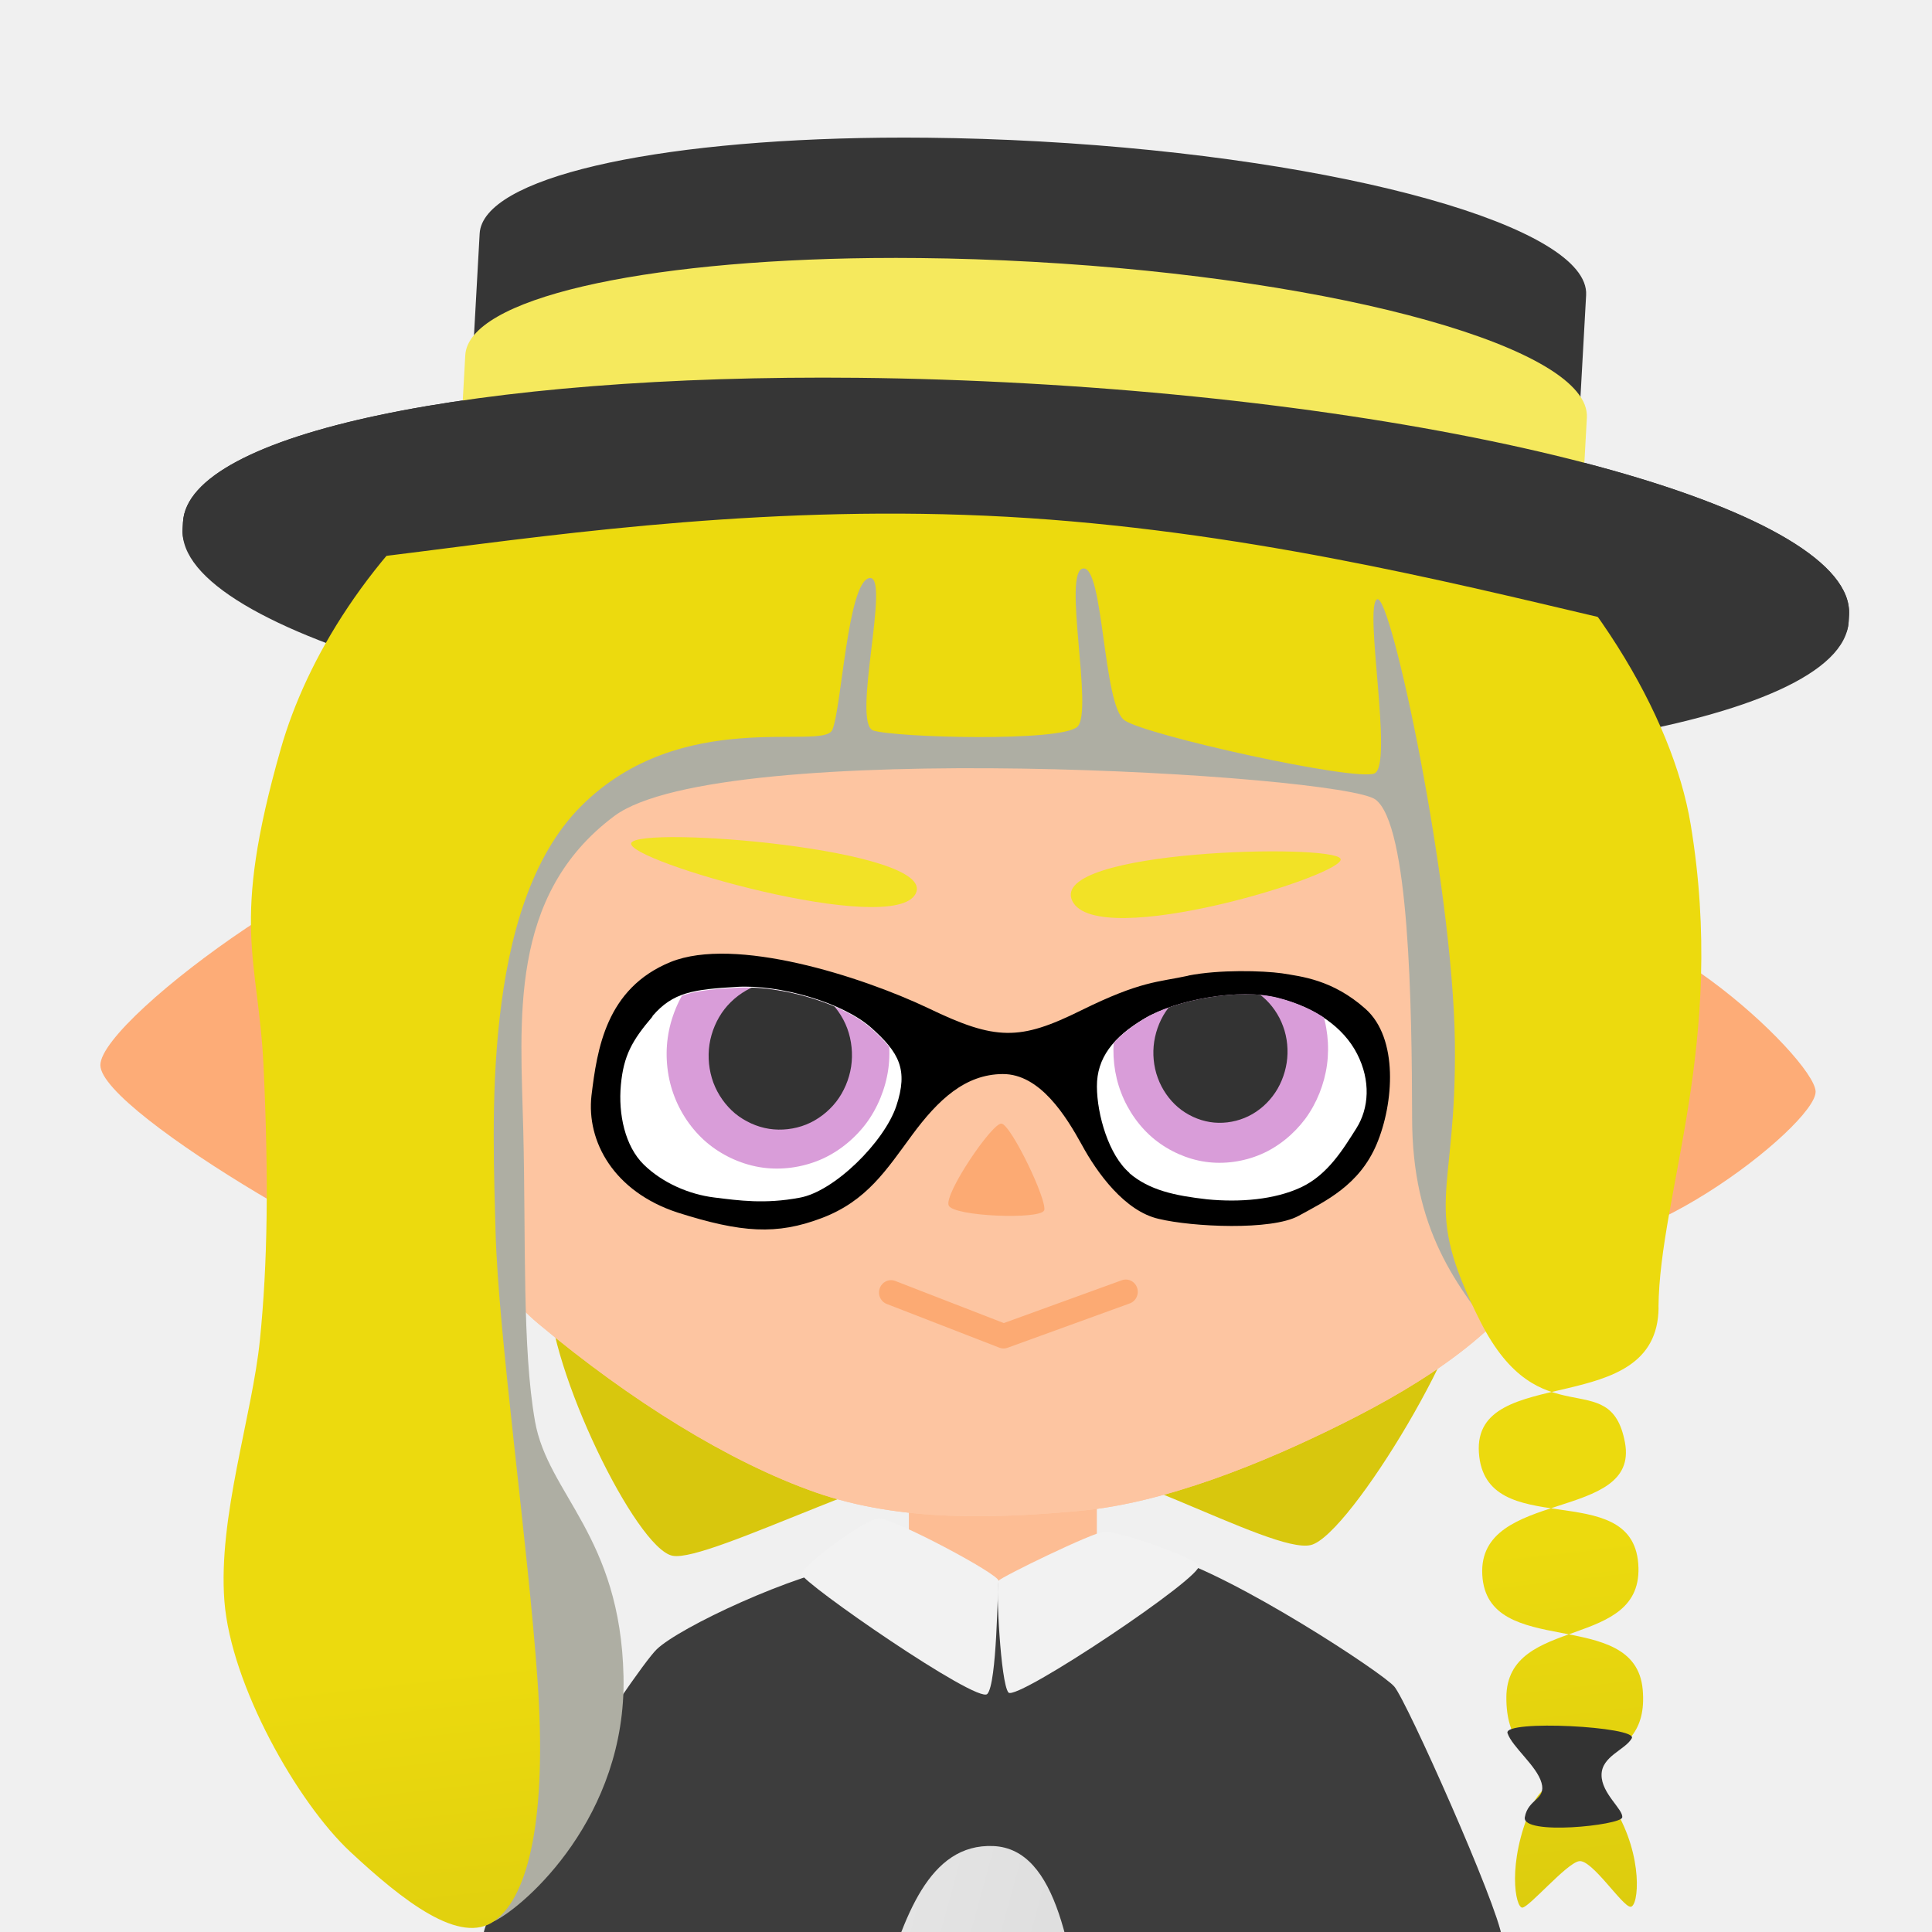
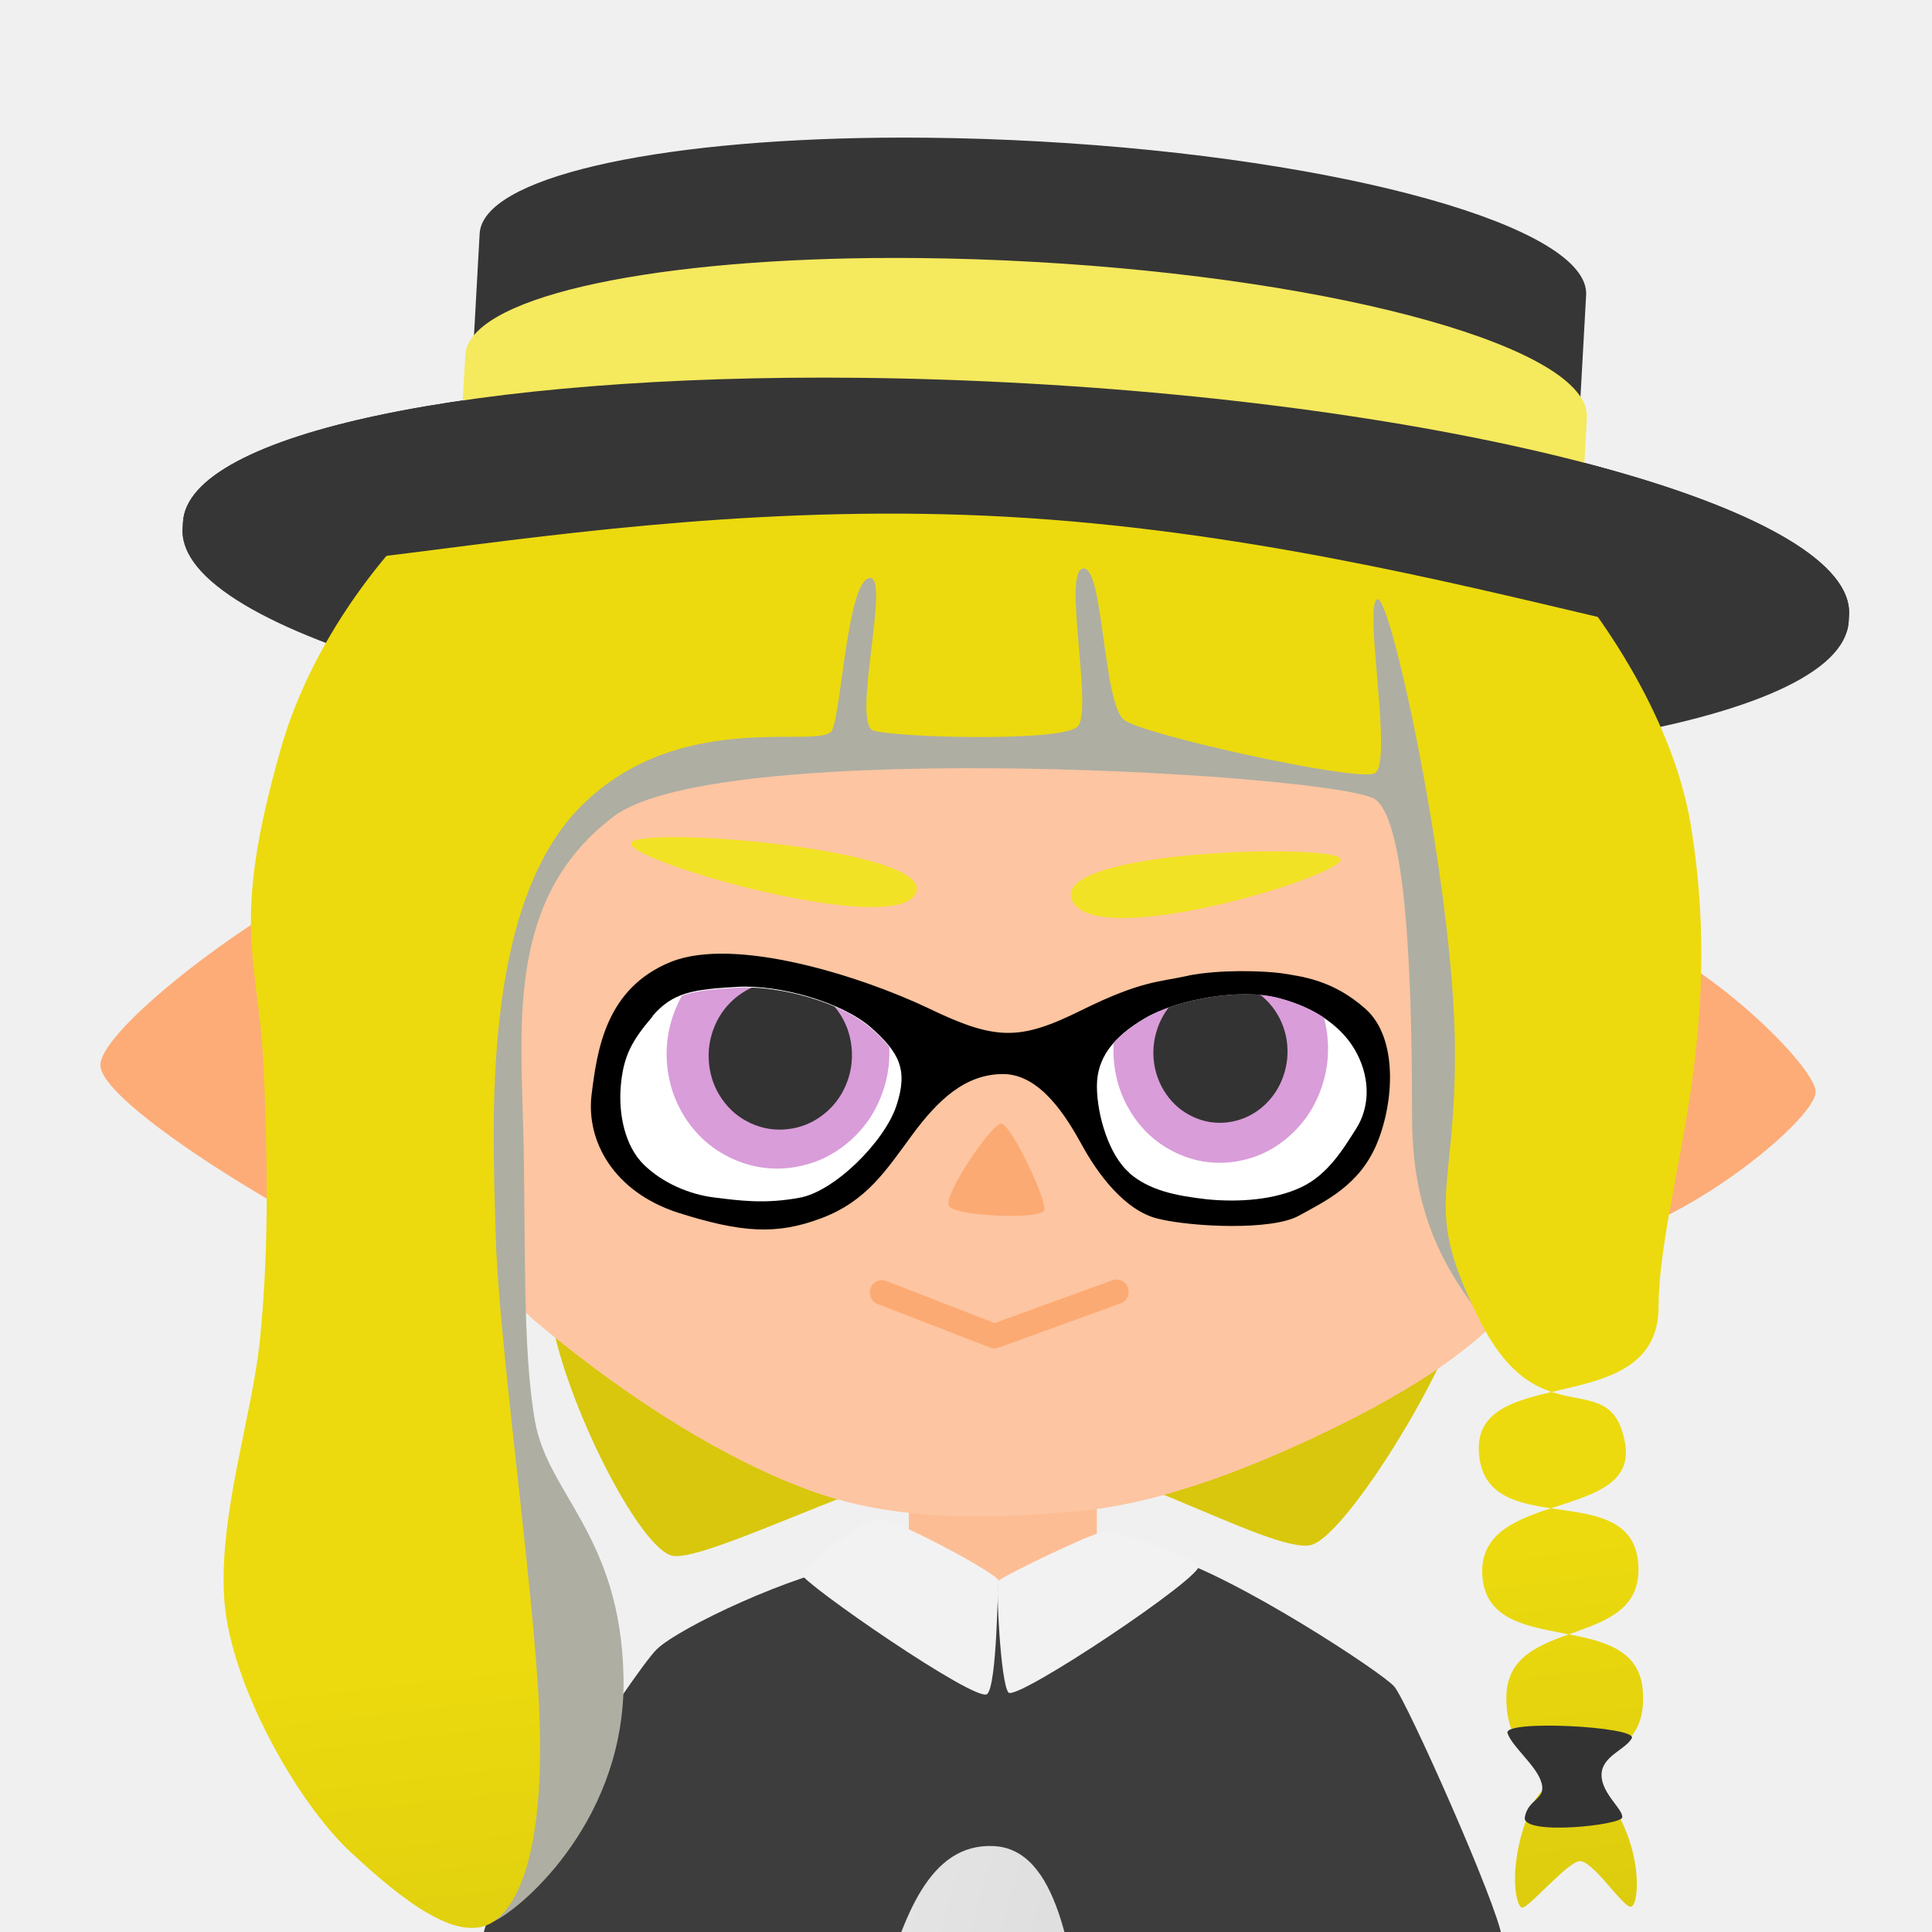
<svg xmlns="http://www.w3.org/2000/svg" xmlns:xlink="http://www.w3.org/1999/xlink" width="256" height="256" viewBox="0 0 67.733 67.733" version="1.1" id="svg1">
  <defs id="defs1">
    <linearGradient id="linearGradient22">
      <stop style="stop-color:#ffffff;stop-opacity:0;" offset="0.492" id="stop22" />
      <stop style="stop-color:#ffffff;stop-opacity:0.48;" offset="1" id="stop23" />
    </linearGradient>
    <linearGradient id="linearGradient37">
      <stop style="stop-color:#ecda0e;stop-opacity:1;" offset="0" id="stop37" />
      <stop style="stop-color:#c5b70d;stop-opacity:1;" offset="1" id="stop38" />
    </linearGradient>
    <linearGradient id="linearGradient29">
      <stop style="stop-color:#fcfcfc;stop-opacity:1;" offset="0" id="stop29" />
      <stop style="stop-color:#ebebeb;stop-opacity:1;" offset="1" id="stop30" />
    </linearGradient>
    <linearGradient id="linearGradient27">
      <stop style="stop-color:#ebebeb;stop-opacity:1;" offset="0" id="stop27" />
      <stop style="stop-color:#cfcfcf;stop-opacity:1;" offset="1" id="stop28" />
    </linearGradient>
    <linearGradient xlink:href="#linearGradient27" id="linearGradient28" x1="33.179" y1="39.344" x2="46.193" y2="42.906" gradientUnits="userSpaceOnUse" />
    <linearGradient xlink:href="#linearGradient29" id="linearGradient30" x1="41.728" y1="31.465" x2="32.837" y2="33.428" gradientUnits="userSpaceOnUse" />
    <clipPath clipPathUnits="userSpaceOnUse" id="clipPath32">
      <path id="path33" style="fill:#1b1b1b;fill-opacity:1;stroke-width:0.459;stroke-linecap:round;stroke-linejoin:round" d="m 36.255,49.895 c 0.194,-0.407 0.832,-0.768 1.618,-0.756 0.786,0.012 1.146,0.248 1.547,0.66 0.401,0.411 1.695,2.068 1.702,2.533 0.007,0.465 -0.233,1.981 -0.772,2.387 -0.539,0.406 -1.654,0.586 -2.241,0.47 -0.587,-0.116 0.249,-2.049 0.228,-2.613 -0.021,-0.564 0.02,-0.854 -0.142,-1.231 -0.161,-0.377 -0.343,-0.371 -0.704,-0.517 -0.36,-0.146 -1.447,0.296 -1.519,0.221 -0.072,-0.075 0.089,-0.746 0.283,-1.153 z" />
    </clipPath>
    <clipPath clipPathUnits="userSpaceOnUse" id="clipPath35">
      <path id="path36" style="display:inline;fill:#ffffff;stroke-width:1.182;stroke-linecap:square;stroke-miterlimit:1.5;paint-order:fill markers stroke" d="m 36.054,35.78 c 0.13,0.101 0.288,0.131 0.491,0.148 0.203,0.017 0.42,-0.003 0.586,-0.08 0.166,-0.076 0.257,-0.232 0.336,-0.352 0.078,-0.12 0.084,-0.285 -0.004,-0.441 -0.088,-0.156 -0.266,-0.271 -0.504,-0.325 -0.239,-0.054 -0.632,0.019 -0.828,0.134 -0.195,0.115 -0.294,0.24 -0.291,0.407 0.003,0.167 0.085,0.408 0.215,0.509 z" />
    </clipPath>
    <clipPath clipPathUnits="userSpaceOnUse" id="clipPath36">
      <path id="path37" style="display:inline;fill:#ffffff;stroke-width:1.13;stroke-linecap:square;stroke-miterlimit:1.5;paint-order:fill markers stroke" d="m 35.738,34.887 c -0.122,0.142 -0.169,0.229 -0.181,0.4 -0.012,0.171 0.033,0.357 0.147,0.462 0.115,0.105 0.276,0.17 0.426,0.186 0.15,0.016 0.306,0.034 0.514,-0.004 0.208,-0.038 0.506,-0.333 0.573,-0.542 0.067,-0.21 0.012,-0.309 -0.162,-0.454 -0.174,-0.145 -0.554,-0.244 -0.813,-0.225 -0.259,0.019 -0.383,0.035 -0.505,0.178 z" />
    </clipPath>
    <linearGradient xlink:href="#linearGradient37" id="linearGradient38" x1="39.022" y1="41.14" x2="40.94" y2="50.312" gradientUnits="userSpaceOnUse" />
    <clipPath clipPathUnits="userSpaceOnUse" id="clipPath7">
      <path id="path9" style="fill:url(#linearGradient9);stroke-width:0.794;stroke-linecap:round;stroke-linejoin:round" d="m 42.175,29.426 c 1.133,0.327 3.575,1.927 3.779,2.163 0.205,0.236 1.714,3.62 1.785,4.158 0.071,0.537 -2.772,-0.821 -2.684,0.594 0.088,1.415 0.369,11.534 0.2,12.056 -0.169,0.522 -0.12,0.88 -0.965,0.936 -0.844,0.056 -10.952,-0.179 -11.051,-0.991 -0.099,-0.811 0.404,-11.625 0.296,-11.779 -0.108,-0.155 -2.471,-0.407 -2.674,-0.762 -0.203,-0.355 2.491,-4.467 2.868,-4.83 0.377,-0.363 2.257,-1.25 3.316,-1.418 1.059,-0.168 1.238,0.389 2.152,0.31 0.914,-0.079 1.846,-0.764 2.979,-0.437 z" />
    </clipPath>
    <linearGradient xlink:href="#linearGradient27" id="linearGradient9" gradientUnits="userSpaceOnUse" x1="33.179" y1="39.344" x2="46.193" y2="42.906" />
    <linearGradient xlink:href="#linearGradient29" id="linearGradient11" gradientUnits="userSpaceOnUse" x1="41.728" y1="31.465" x2="32.837" y2="33.428" />
    <radialGradient xlink:href="#linearGradient22" id="radialGradient23" cx="38.266" cy="27.112" fx="38.266" fy="27.112" r="33.867" gradientTransform="matrix(-0.016884,-1.246128,1.348954,-0.01827719,2.31958,75.22422)" gradientUnits="userSpaceOnUse" />
    <linearGradient xlink:href="#linearGradient7" id="linearGradient8" x1="39.472" y1="39.675" x2="40.626" y2="48.889" gradientUnits="userSpaceOnUse" />
    <linearGradient id="linearGradient7">
      <stop style="stop-color:#ecda0e;stop-opacity:1;" offset="0" id="stop7" />
      <stop style="stop-color:#c5b70d;stop-opacity:1;" offset="1" id="stop8" />
    </linearGradient>
  </defs>
  <g id="layer1">
    <path id="path19" style="display:none;fill:#616161;fill-opacity:1;stroke-width:0.144" transform="matrix(1.843521,0,0,1.843521,-30.6667,-8.461646)" d="M 16.635,4.59 H 53.376 V 41.331 H 16.635 Z" />
    <g id="g19" style="display:none">
      <path id="rect44" style="fill:#e7c188;fill-opacity:1;stroke-width:8.819;stroke-linecap:round;stroke-linejoin:round" d="M 71.6,24.519 -2.282,18.37 -2.533,44.922 H 71.159 Z" />
      <path id="path45" style="fill:#f2dcbd;fill-opacity:1;stroke-width:8.819;stroke-linecap:round;stroke-linejoin:round" d="M 71.6,24.519 -2.282,18.37 -1.304,9.911 71.144,15.067 Z" />
      <path id="rect47" style="fill:#00c156;stroke-width:8.819;stroke-linecap:round;stroke-linejoin:round" d="M 70.175,11.337 0,7.898 -0.474,15.611 69.295,20.514 Z" />
    </g>
    <path id="path18" style="display:none;fill:#d2acac;fill-opacity:1;stroke-width:0.144" transform="matrix(1.843521,0,0,1.843521,-30.6667,-8.461646)" d="m 16.635,18.999 36.741,3.598 V 41.331 H 16.635 Z" />
    <g id="g20" style="display:none">
      <path id="path20" style="display:inline;fill:#ce9595;fill-opacity:1;stroke-width:0.144" transform="matrix(1.843521,0,0,1.843521,-30.6667,-8.461646)" d="m 17.972,20.634 12.293,1.294 -1.932,9.669 -13.036,-1.561 z" />
      <path id="path21" style="display:inline;fill:#ce9595;fill-opacity:1;stroke-width:0.144" transform="matrix(1.843521,0,0,1.843521,-30.6667,-8.461646)" d="m 33.355,22.269 12.293,1.294 -1.932,9.669 -13.036,-1.561 z" />
      <path id="path22" style="display:inline;fill:#ce9595;fill-opacity:1;stroke-width:0.144" transform="matrix(1.843521,0,0,1.843521,-30.6667,-8.461646)" d="m 47.275,23.68 12.293,1.294 -1.932,9.669 -13.036,-1.561 z" />
    </g>
    <g id="g15" transform="matrix(1.14723,0,0,1.14723,-13.12786,2.026606)" style="display:inline">
      <g id="g9" transform="matrix(1.843521,0,0,1.843521,-30.6667,-8.461646)">
        <path id="rect19720-1" style="display:inline;fill:#d8c70d;fill-opacity:1;stroke-width:0.264;stroke-linecap:round;stroke-linejoin:round;stroke-miterlimit:1.5;paint-order:fill markers stroke" d="m 31.94,25.043 c 0.004,-1.274 14.987,-0.948 15.196,-0.231 0.209,0.717 -1.909,4.271 -2.564,4.431 -0.655,0.16 -3.575,-1.621 -5.084,-1.567 -1.509,0.054 -4.893,1.862 -5.497,1.745 -0.604,-0.117 -2.056,-3.103 -2.051,-4.378 z" />
        <rect style="fill:#fdbd94;fill-opacity:1;stroke-width:0.794;stroke-linecap:round;stroke-linejoin:round" id="rect11" width="3.116" height="1.824" x="37.908" y="28.124" />
        <g id="g14">
          <path id="rect10" style="fill:url(#linearGradient28);stroke-width:0.794;stroke-linecap:round;stroke-linejoin:round" d="m 42.175,29.426 c 1.133,0.327 3.575,1.927 3.779,2.163 0.205,0.236 1.714,3.62 1.785,4.158 0.071,0.537 -2.772,-0.821 -2.684,0.594 0.088,1.415 0.369,11.534 0.2,12.056 -0.169,0.522 -0.12,0.88 -0.965,0.936 -0.844,0.056 -10.952,-0.179 -11.051,-0.991 -0.099,-0.811 0.404,-11.625 0.296,-11.779 -0.108,-0.155 -2.471,-0.407 -2.674,-0.762 -0.203,-0.355 2.491,-4.467 2.868,-4.83 0.377,-0.363 2.257,-1.25 3.316,-1.418 1.059,-0.168 1.238,0.389 2.152,0.31 0.914,-0.079 1.846,-0.764 2.979,-0.437 z" />
          <path id="rect14" style="display:inline;fill:#3d3d3d;fill-opacity:1;stroke-width:0.794;stroke-linecap:round;stroke-linejoin:round" d="m 28.129,29.59 h 22.467 c 0,0 -0.81,8.243 -2.711,9.191 -1.901,0.948 -1.131,-1.496 -2.601,-1.261 -1.47,0.235 -1.038,4.157 -3.02,3.873 -1.982,-0.284 -0.818,-7.067 -2.955,-7.16 -2.137,-0.093 -1.684,4.909 -3.401,5.074 -1.717,0.166 -1.472,-2.536 -2.612,-2.543 -1.14,-0.007 -0.652,1.734 -2.003,1.448 -1.351,-0.286 -3.164,-8.623 -3.164,-8.623 z" clip-path="url(#clipPath7)" />
        </g>
        <path id="rect12" style="fill:#f2f2f2;stroke-width:0.794;stroke-linecap:round;stroke-linejoin:round" d="m 36.131,29.726 c 0.002,-0.135 1.039,-0.91 1.276,-0.923 0.237,-0.014 2.003,0.927 1.987,1.033 -0.016,0.106 -0.025,1.706 -0.186,1.876 -0.161,0.17 -3.079,-1.851 -3.077,-1.986 z" />
        <path id="rect13" style="fill:#f2f2f2;stroke-width:0.794;stroke-linecap:round;stroke-linejoin:round" d="m 39.394,29.835 c 0.046,-0.063 1.564,-0.803 1.755,-0.815 0.19,-0.013 1.434,0.4 1.564,0.558 0.13,0.157 -3.022,2.261 -3.154,2.11 -0.132,-0.151 -0.211,-1.789 -0.165,-1.852 z" />
      </g>
      <g id="g1" transform="matrix(1.935703,0.107577,-0.107577,1.935703,-33.44772,-10.78038)" style="display:inline">
        <g id="g2" style="display:inline">
          <path id="path1" style="fill:#363636;stroke-width:0.794;stroke-linecap:round;stroke-linejoin:round" d="M 37.214,8.553 C 31.221,8.825 26.714,10.004 26.714,11.416 l 3e-6,0.106 c 0,1.614 5.888,2.923 13.151,2.923 7.263,0 13.151,-1.308 13.151,-2.922 l -1.7e-5,-0.106 c 0,-1.614 -5.888,-2.922 -13.151,-2.922 -0.908,0 -1.794,0.02 -2.651,0.059 z" />
        </g>
      </g>
      <g id="g12898-2-9" transform="matrix(3.082975,0.1100939,-0.1100939,3.082975,-70.00015,-79.12494)" style="display:inline">
        <path id="path12" style="display:inline;fill:#fdc8a5;fill-opacity:1;stroke-width:1.049;stroke-linecap:square;stroke-linejoin:round;stroke-miterlimit:1.5;paint-order:stroke fill markers" d="m 42.451,29.354 c 0.378,0.319 0.836,1.685 0.833,2.605 -0.004,0.92 0.481,1.995 0.415,2.705 -0.066,0.71 -0.356,0.672 -0.699,1.383 -0.343,0.711 -1.134,1.257 -1.921,1.686 -0.787,0.429 -1.736,0.85 -2.561,0.958 -0.825,0.107 -1.782,0.179 -2.64,-0.088 -0.858,-0.267 -1.86,-0.838 -2.803,-1.572 -0.944,-0.734 -1.48,-2.485 -1.239,-3.689 0.241,-1.204 0.612,-1.961 0.524,-2.879 -0.088,-0.918 0.304,-1.505 1.462,-1.651 1.159,-0.145 3.171,0.15 4.532,0.045 1.361,-0.105 2.981,-0.071 3.642,0.201 0.661,0.272 0.323,0.173 0.458,0.296 0,0 -0.378,-0.319 0,2e-6 z" />
        <path id="path12850-2-2" style="fill:#fdc5a1;fill-opacity:1;stroke-width:1.049;stroke-linecap:square;stroke-linejoin:round;stroke-miterlimit:1.5;paint-order:stroke fill markers" d="m 42.451,29.354 c 0.378,0.319 0.836,1.685 0.833,2.605 -0.004,0.92 0.481,1.995 0.415,2.705 -0.066,0.71 -0.356,0.672 -0.699,1.383 -0.343,0.711 -1.134,1.257 -1.921,1.686 -0.787,0.429 -1.736,0.85 -2.561,0.958 -0.825,0.107 -1.782,0.179 -2.64,-0.088 -0.858,-0.267 -1.86,-0.838 -2.803,-1.572 -0.944,-0.734 -1.48,-2.485 -1.239,-3.689 0.241,-1.204 0.612,-1.961 0.524,-2.879 -0.088,-0.918 0.304,-1.505 1.462,-1.651 1.159,-0.145 3.171,0.15 4.532,0.045 1.361,-0.105 2.981,-0.071 3.642,0.201 0.661,0.272 0.323,0.173 0.458,0.296 0,0 -0.378,-0.319 0,2e-6 z" />
        <path id="path12852-8-7" style="display:inline;fill:#fdac77;fill-opacity:1;stroke-width:1.058;stroke-linecap:square;stroke-linejoin:round;stroke-miterlimit:1.5;paint-order:stroke fill markers" d="m 27.449,34.436 c -0.012,-0.422 1.934,-2.266 2.334,-1.947 0.401,0.319 0.333,3.54 0.128,3.678 -0.205,0.138 -2.45,-1.309 -2.462,-1.731 z" transform="matrix(1.380911,0,0,1.126581,-9.256115,-4.168191)" />
        <path id="path12854-9-0" style="display:inline;fill:#fdac77;fill-opacity:1;stroke-width:1.32;stroke-linecap:square;stroke-linejoin:round;stroke-miterlimit:1.5;paint-order:stroke fill markers" d="m 42.95,32.806 c -0.737,0.532 -0.688,2.539 0.046,2.978 0.734,0.44 2.667,-1.17 2.642,-1.503 -0.024,-0.333 -1.951,-2.007 -2.688,-1.475 z" />
        <g id="g12888-7-9" transform="matrix(1.020724,0.02516209,-0.02576505,1.045184,-1.085822,-2.671835)" style="stroke-width:1.04">
          <path id="path12860-1-3" style="display:inline;fill:#fcaa73;stroke-width:1.625;stroke-linecap:square;stroke-linejoin:round;stroke-miterlimit:1.5;paint-order:stroke fill markers" d="m 39.237,35.799 c -0.032,0.09 -0.871,0.109 -0.926,0.008 -0.056,-0.102 0.37,-0.805 0.462,-0.805 0.092,-1.4e-4 0.496,0.708 0.465,0.798 z" />
          <g id="g30205" transform="matrix(-4.48929,-0.0854499,-0.00616611,5.144499,199.3271,-118.0666)" style="display:inline;stroke-width:1.04">
            <path id="rect29546" style="display:inline;fill:#000000;fill-opacity:1;stroke-width:0.51;stroke-linecap:square;stroke-miterlimit:1.5;paint-order:fill markers stroke" d="m 35.338,30.048 c 0.066,0.017 0.101,0.016 0.228,0.08 0.127,0.064 0.179,0.068 0.329,0.018 0.15,-0.049 0.427,-0.104 0.562,-0.047 0.136,0.058 0.147,0.171 0.153,0.257 0.005,0.085 -0.061,0.173 -0.201,0.202 -0.141,0.028 -0.217,0.027 -0.312,-0.011 -0.095,-0.038 -0.133,-0.098 -0.184,-0.166 -0.051,-0.068 -0.106,-0.119 -0.187,-0.125 -0.081,-0.006 -0.143,0.069 -0.18,0.118 -0.037,0.05 -0.102,0.116 -0.176,0.125 -0.074,0.01 -0.245,0.005 -0.301,-0.026 -0.056,-0.031 -0.127,-0.065 -0.159,-0.143 -0.032,-0.078 -0.033,-0.198 0.042,-0.247 0.075,-0.049 0.143,-0.05 0.185,-0.053 0.042,-0.002 0.135,0.002 0.202,0.018 z" />
            <g id="eye-open" style="display:inline;stroke-width:1.04">
              <path id="path35304" style="display:inline;fill:#ffffff;stroke-width:0.381;stroke-linecap:square;stroke-miterlimit:1.5;paint-order:fill markers stroke" d="m 36.489,30.202 c 0.041,0.047 0.057,0.076 0.059,0.13 0.002,0.054 -0.017,0.112 -0.06,0.143 -0.043,0.031 -0.102,0.048 -0.156,0.05 -0.054,0.002 -0.11,0.005 -0.184,-0.012 -0.074,-0.016 -0.176,-0.115 -0.197,-0.183 -0.021,-0.068 4.58e-4,-0.098 0.065,-0.14 0.065,-0.042 0.203,-0.066 0.295,-0.055 0.093,0.011 0.137,0.019 0.178,0.066 z" />
              <path id="path35306" style="display:inline;fill:#ffffff;stroke-width:0.388;stroke-linecap:square;stroke-miterlimit:1.5;paint-order:fill markers stroke" d="m 35.44,30.419 c -0.046,0.029 -0.102,0.035 -0.172,0.037 -0.07,0.001 -0.145,-0.009 -0.201,-0.036 -0.056,-0.027 -0.086,-0.077 -0.111,-0.116 -0.025,-0.039 -0.025,-0.09 0.008,-0.137 0.033,-0.047 0.096,-0.079 0.179,-0.091 0.083,-0.012 0.218,0.018 0.284,0.057 0.066,0.039 0.098,0.08 0.094,0.132 -0.004,0.052 -0.035,0.125 -0.082,0.154 z" />
              <g id="g35470" transform="matrix(-0.3587243,-0.01982705,-0.015364,0.3160773,49.84488,19.88405)" style="display:inline;stroke-width:1.04" mask="none" clip-path="url(#clipPath36)">
                <path id="path35360" style="fill:#d99dd9;fill-opacity:1;stroke-width:1.101;stroke-linecap:square;stroke-linejoin:round;stroke-miterlimit:1.5;paint-order:stroke fill markers" d="m 37.034,35.491 c -0.07,0.092 -0.166,0.169 -0.273,0.214 -0.107,0.045 -0.228,0.063 -0.344,0.049 -0.115,-0.014 -0.229,-0.06 -0.322,-0.129 -0.093,-0.069 -0.169,-0.167 -0.214,-0.273 -0.046,-0.106 -0.063,-0.229 -0.049,-0.344 0.014,-0.115 0.06,-0.23 0.129,-0.322 0.07,-0.092 0.166,-0.169 0.273,-0.214 0.107,-0.045 0.228,-0.063 0.344,-0.049 0.115,0.014 0.229,0.06 0.322,0.129 0.093,0.069 0.169,0.167 0.214,0.273 0.046,0.106 0.063,0.229 0.049,0.344 -0.014,0.115 -0.06,0.23 -0.129,0.322 z" mask="none" />
                <path id="path35466" style="fill:#333333;fill-opacity:1;stroke-width:0.946;stroke-linecap:square;stroke-linejoin:round;stroke-miterlimit:1.5;paint-order:stroke fill markers" d="m 36.853,35.365 c -0.046,0.059 -0.109,0.107 -0.178,0.135 -0.069,0.028 -0.148,0.038 -0.222,0.028 -0.074,-0.01 -0.147,-0.041 -0.206,-0.086 -0.059,-0.046 -0.107,-0.109 -0.135,-0.178 -0.028,-0.069 -0.038,-0.148 -0.028,-0.222 0.01,-0.074 0.041,-0.148 0.086,-0.206 0.046,-0.059 0.109,-0.107 0.178,-0.135 0.069,-0.028 0.148,-0.038 0.222,-0.028 0.074,0.01 0.147,0.041 0.206,0.086 0.059,0.046 0.107,0.109 0.135,0.178 0.028,0.069 0.038,0.148 0.028,0.222 -0.01,0.074 -0.041,0.148 -0.086,0.206 z" mask="none" />
                <ellipse style="display:none;fill:#ffffff;fill-opacity:1;stroke-width:0.065" id="path3" cx="35.957" cy="35.771" transform="matrix(0.9998947,-0.01451168,0.02083119,0.999783,0,0)" rx="0.208" ry="0.201" />
              </g>
              <g id="g35479" transform="matrix(-0.3456153,-0.01919635,-0.01496354,0.3104804,48.43596,20.00196)" style="display:inline;stroke-width:1.04" mask="none" clip-path="url(#clipPath35)">
                <path id="path35475" style="fill:#d99dd9;fill-opacity:1;stroke-width:1.101;stroke-linecap:square;stroke-linejoin:round;stroke-miterlimit:1.5;paint-order:stroke fill markers" d="m 37.146,35.445 c -0.07,0.092 -0.166,0.169 -0.273,0.214 -0.107,0.045 -0.228,0.063 -0.344,0.049 -0.115,-0.014 -0.229,-0.06 -0.322,-0.129 -0.093,-0.069 -0.169,-0.167 -0.214,-0.273 -0.046,-0.106 -0.063,-0.229 -0.049,-0.344 0.014,-0.115 0.06,-0.23 0.129,-0.322 0.07,-0.092 0.166,-0.169 0.273,-0.214 0.107,-0.045 0.228,-0.063 0.344,-0.049 0.115,0.014 0.229,0.06 0.322,0.129 0.093,0.069 0.169,0.167 0.214,0.273 0.046,0.106 0.063,0.229 0.049,0.344 -0.014,0.115 -0.06,0.23 -0.129,0.322 z" mask="none" />
                <path id="path35477" style="fill:#333333;fill-opacity:1;stroke-width:0.917;stroke-linecap:square;stroke-linejoin:round;stroke-miterlimit:1.5;paint-order:stroke fill markers" d="m 36.939,35.314 c -0.044,0.057 -0.105,0.104 -0.173,0.131 -0.067,0.027 -0.143,0.037 -0.215,0.027 -0.072,-0.01 -0.143,-0.04 -0.2,-0.084 -0.057,-0.044 -0.104,-0.106 -0.131,-0.173 -0.028,-0.067 -0.037,-0.144 -0.027,-0.215 0.01,-0.071 0.039,-0.143 0.084,-0.2 0.044,-0.057 0.105,-0.104 0.173,-0.131 0.067,-0.027 0.143,-0.037 0.215,-0.027 0.072,0.01 0.143,0.04 0.2,0.084 0.057,0.044 0.104,0.106 0.131,0.173 0.028,0.067 0.037,0.144 0.027,0.215 -0.01,0.071 -0.039,0.143 -0.084,0.2 z" mask="none" />
                <ellipse style="display:none;fill:#ffffff;fill-opacity:1;stroke-width:0.066" id="ellipse6" cx="35.982" cy="35.757" transform="matrix(0.9999029,-0.01393268,0.02160763,0.9997665,0,0)" rx="0.216" ry="0.205" />
              </g>
            </g>
            <g id="eye-close" style="display:none;stroke-width:1.04">
              <path id="rect7" style="display:inline;fill:none;stroke:#ffffff;stroke-width:0.057;stroke-linecap:round;stroke-linejoin:round;stroke-dasharray:none" d="m 36.516,30.312 c 0,0 -0.146,-0.054 -0.272,-0.056 -0.127,-0.002 -0.236,0.051 -0.236,0.051 0,0 0.109,-0.048 0.236,-0.051 0.128,-0.002 0.272,0.056 0.272,0.056 z" />
              <path id="path8" style="display:inline;fill:none;stroke:#ffffff;stroke-width:0.057;stroke-linecap:round;stroke-linejoin:round;stroke-dasharray:none" d="m 34.978,30.209 c 0,0 0.124,-0.047 0.284,-0.012 0.16,0.035 0.206,0.081 0.206,0.081 0,0 -0.044,-0.045 -0.206,-0.081 -0.162,-0.037 -0.284,0.012 -0.284,0.012 z" />
            </g>
          </g>
          <g id="g12886-0-0" transform="matrix(-4.50674,-0.2364985,-0.2364985,4.50674,208.5516,-93.54138)" style="display:inline;stroke-width:1.04">
            <path id="path12882-3-2" style="display:inline;fill:#f2e226;fill-opacity:1;stroke-width:0.542;stroke-linecap:square;stroke-miterlimit:1.5;paint-order:fill markers stroke" d="m 35.978,29.934 c -0.065,0.101 -0.584,-0.122 -0.563,-0.152 0.021,-0.03 0.627,0.051 0.563,0.152 z" />
            <path id="path12884-6-3" style="display:inline;fill:#f2e226;fill-opacity:1;stroke-width:0.55;stroke-linecap:square;stroke-miterlimit:1.5;paint-order:fill markers stroke" d="m 36.314,29.956 c 0.036,0.098 0.628,0.001 0.62,-0.037 -0.009,-0.039 -0.656,-0.061 -0.62,0.037 z" />
          </g>
-           <path id="mouth-close" style="display:inline;fill:#fcaa73;stroke:#fcaa73;stroke-width:0.233;stroke-linecap:round;stroke-linejoin:round;stroke-miterlimit:1.5;stroke-dasharray:none;stroke-opacity:1;paint-order:fill markers stroke" d="m 40.076,36.522 -1.157,0.489 -1.116,-0.349 1.116,0.349 z" />
+           <path id="mouth-close" style="display:inline;fill:#fcaa73;stroke:#fcaa73;stroke-width:0.233;stroke-linecap:round;stroke-linejoin:round;stroke-miterlimit:1.5;stroke-dasharray:none;stroke-opacity:1;paint-order:fill markers stroke" d="m 39.987,36.527 -1.157,0.489 -1.116,-0.349 1.116,0.349 z" />
          <ellipse style="display:none;fill:#2d1f15;fill-opacity:1;stroke-width:0.103" id="path2" cx="36.543" cy="39.049" transform="matrix(0.998264,-0.05889836,0.06174437,0.998092,0,0)" rx="0.284" ry="0.436" />
          <g id="g40" style="display:none;stroke-width:1.04" transform="matrix(1.102404,0.02809345,-0.02686154,1.128706,-3.020271,-5.615473)">
            <path id="path40" style="display:inline;fill:none;stroke:#fcaa73;stroke-width:0.233;stroke-linecap:round;stroke-linejoin:round;stroke-miterlimit:1.5;stroke-dasharray:none;stroke-opacity:1;paint-order:fill markers stroke" d="m 40.018,36.502 c 0,0 -0.402,0.295 -0.715,0.313 -0.313,0.018 -0.477,-0.247 -0.793,-0.258 -0.316,-0.011 -0.452,0.167 -0.452,0.167" />
            <path id="path41" style="display:inline;fill:none;stroke:#fcaa73;stroke-width:0.233;stroke-linecap:round;stroke-linejoin:round;stroke-miterlimit:1.5;stroke-dasharray:none;stroke-opacity:1;paint-order:fill markers stroke" d="m 37.807,37.368 c 0,0 0.31,-0.271 0.258,-0.593 -0.052,-0.322 -0.352,-0.537 -0.352,-0.537" />
          </g>
          <g id="mouth-open" transform="matrix(-2.452343,-0.1014522,-0.1734339,2.427883,132.5372,-34.72558)" style="display:none;stroke-width:1.04">
            <path id="path18-5" style="fill:#000000;fill-opacity:1;stroke-width:0.529;stroke-linecap:square;stroke-miterlimit:1.5;paint-order:fill markers stroke" d="m 35.494,30.708 c 0.021,-0.01 0.261,0.016 0.578,0.044 0.318,0.028 0.48,0.037 0.501,0.055 0.021,0.018 -0.064,0.168 -0.084,0.215 -0.02,0.046 -0.096,0.139 -0.121,0.145 -0.025,0.006 -0.242,0.034 -0.368,0.023 -0.127,-0.012 -0.378,-0.075 -0.399,-0.095 -0.021,-0.019 -0.067,-0.113 -0.082,-0.164 -0.015,-0.052 -0.046,-0.213 -0.025,-0.223 z" />
            <path id="path19-6" style="fill:#ffffff;fill-opacity:1;stroke-width:0.529;stroke-linecap:square;stroke-miterlimit:1.5;paint-order:fill markers stroke" d="m 36.073,30.75 c 0.311,0.029 0.498,0.04 0.512,0.062 0.014,0.022 -0.206,0.022 -0.23,0.031 -0.024,0.009 -0.028,0.092 -0.052,0.093 -0.024,4.31e-4 -0.08,-0.07 -0.103,-0.083 -0.022,-0.013 -0.296,-0.04 -0.32,-0.032 -0.025,0.008 -0.068,0.074 -0.09,0.071 -0.023,-0.003 -0.021,-0.085 -0.036,-0.101 -0.016,-0.016 -0.283,-0.049 -0.26,-0.081 0.023,-0.033 0.268,0.012 0.58,0.041 z" />
            <path id="path20-2" style="fill:#ffffff;fill-opacity:1;stroke-width:0.529;stroke-linecap:square;stroke-miterlimit:1.5;paint-order:fill markers stroke" d="m 35.928,31.108 c 0.015,-0.005 0.075,-0.07 0.09,-0.068 0.015,0.002 0.071,0.078 0.086,0.089 0.015,0.011 0.262,-0.002 0.265,0.038 0.003,0.04 -0.211,0.037 -0.366,0.024 -0.155,-0.013 -0.411,-0.068 -0.393,-0.102 0.018,-0.033 0.302,0.024 0.317,0.019 z" />
          </g>
        </g>
        <g id="g12896-1-7" style="display:none">
          <path id="path12890-0-3" style="display:inline;fill:#aeaea3;stroke-width:1.058;stroke-linecap:square;stroke-linejoin:round;stroke-miterlimit:1.5;paint-order:stroke fill markers" d="m 41.155,29.634 c 1.481,0.454 0.902,0.168 1.612,1.157 0.71,0.988 2.123,3.387 1.892,4.646 -0.231,1.259 -1.558,1.731 -1.845,1.328 -0.286,-0.402 -1.084,-0.862 -1.343,-1.99 -0.259,-1.128 -0.371,-2.926 -0.711,-3.169 -0.34,-0.243 -6.864,-0.331 -7.909,0.47 -1.045,0.802 -0.657,1.728 -0.621,2.493 0.036,0.765 0.09,2.409 0.235,3.795 0.145,1.386 0.502,1.016 0.649,2.458 0.147,1.442 -0.882,1.888 -1.098,2.225 -0.217,0.337 -0.806,-1.715 -0.887,-3.925 -0.081,-2.21 0.308,-7.682 2.642,-9.478 2.334,-1.797 5.902,-0.463 7.383,-0.009 z" />
          <path id="path12892-6-6" style="fill:url(#linearGradient38);fill-opacity:1;stroke-width:1.058;stroke-linecap:square;stroke-linejoin:round;stroke-miterlimit:1.5;paint-order:stroke fill markers" d="m 36.877,26.821 c 4.095,-0.45 7.356,2.762 7.708,4.69 0.351,1.929 0.102,3.629 -0.031,4.521 -0.133,0.891 -1.867,0.838 -1.796,1.737 0.071,0.899 1.678,0.385 1.754,1.252 0.077,0.867 -1.467,0.606 -1.458,1.435 0.009,0.829 1.472,0.543 1.761,1.012 0.29,0.469 0.098,0.998 -0.011,1.057 -0.108,0.059 -0.576,-0.522 -0.702,-0.494 -0.126,0.027 -0.366,0.63 -0.522,0.601 -0.156,-0.029 -0.472,-0.566 -0.235,-1.127 0.237,-0.561 1.337,-0.366 1.252,-1.202 -0.085,-0.836 -1.688,-0.31 -1.745,-1.166 -0.057,-0.855 1.626,-0.687 1.469,-1.474 -0.157,-0.787 -1.313,-0.235 -1.779,-1.253 -0.466,-1.018 -0.183,-0.841 -0.581,-2.556 -0.398,-1.716 -0.45,-4.089 -0.585,-4.021 -0.135,0.068 -0.312,1.149 -0.502,1.232 -0.19,0.083 -1.806,-0.141 -2.023,-0.288 -0.217,-0.147 -0.188,-1.245 -0.393,-1.212 -0.205,0.033 0.086,1.125 -0.072,1.281 -0.157,0.156 -1.802,0.131 -2.022,0.064 -0.221,-0.066 0.193,-1.266 -0.023,-1.223 -0.216,0.042 -0.294,1.008 -0.384,1.222 -0.09,0.214 -2.811,0.08 -3.559,0.989 -0.748,0.909 -0.505,2.272 -0.507,3.512 -0.002,1.24 -0.065,1.734 -0.137,2.938 -0.072,1.204 0.675,4.401 0.337,4.656 -0.338,0.255 -0.554,0.061 -1.479,-0.092 -0.925,-0.153 -1.061,-1.354 -1.087,-2.314 -0.026,-0.96 0.392,-1.051 0.454,-2.177 0.062,-1.126 -0.002,-1.863 -0.018,-2.712 -0.017,-0.849 -0.138,-0.914 0.129,-3.594 0.267,-2.68 2.691,-4.845 6.786,-5.295 z" />
          <path id="path12894-3-1" style="fill:#333333;stroke-width:1.058;stroke-linecap:square;stroke-linejoin:round;stroke-miterlimit:1.5;paint-order:stroke fill markers" d="m 43.124,40.735 c 0.245,-0.208 1.027,-0.364 1.467,-0.089 0.147,0.092 -0.325,0.23 -0.324,0.404 0.001,0.197 0.686,0.246 0.529,0.366 -0.353,0.272 -1.057,0.404 -1.49,0.166 -0.147,-0.081 0.307,-0.292 0.26,-0.453 -0.051,-0.175 -0.583,-0.274 -0.442,-0.394 z" />
        </g>
        <g id="g12896-1-7-1" transform="matrix(0.9994286,-0.02294283,0.02294283,0.9994286,-1.318162,0.7074194)" style="display:inline">
          <path id="path12890-0-3-8" style="fill:#aeaea3;stroke-width:1.058;stroke-linecap:square;stroke-linejoin:round;stroke-miterlimit:1.5;paint-order:stroke fill markers" d="m 41.561,29.633 c 1.481,0.454 0.496,0.168 1.206,1.157 0.71,0.988 1.917,3.622 1.686,4.881 -0.231,1.259 -0.842,2.113 -1.325,1.532 -0.482,-0.58 -0.919,-1.131 -0.935,-2.233 -0.016,-1.103 -0.064,-2.911 -0.404,-3.154 -0.34,-0.243 -6.494,-0.541 -7.539,0.26 -1.045,0.802 -0.902,2.039 -0.862,3.13 0.04,1.091 0.016,2.157 0.153,2.878 0.137,0.722 0.861,1.123 0.909,2.516 0.048,1.393 -0.947,2.284 -1.242,2.437 -0.296,0.153 -1.886,-1.356 -1.756,-4.73 0.13,-3.374 -0.014,-6.869 2.32,-8.666 2.334,-1.797 6.308,-0.463 7.789,-0.009 z" />
          <path id="path12892-6-6-7" style="fill:url(#linearGradient8);fill-opacity:1;stroke-width:1.058;stroke-linecap:square;stroke-linejoin:round;stroke-miterlimit:1.5;paint-order:stroke fill markers" d="m 44.659,36.814 c 0.005,1.125 -1.833,0.561 -1.762,1.46 0.071,0.899 1.516,0.214 1.593,1.081 0.077,0.867 -1.299,0.515 -1.29,1.343 0.009,0.829 0.801,0.621 1.09,1.09 0.29,0.469 0.248,0.966 0.167,0.967 -0.081,0.001 -0.392,-0.473 -0.518,-0.445 -0.126,0.027 -0.486,0.462 -0.554,0.467 -0.068,0.004 -0.161,-0.434 0.076,-0.996 0.237,-0.561 1.174,-0.343 1.089,-1.179 -0.085,-0.836 -1.548,-0.263 -1.604,-1.118 -0.057,-0.855 1.555,-0.541 1.397,-1.328 -0.157,-0.787 -0.841,-0.014 -1.449,-1.183 -0.608,-1.169 -0.247,-1.196 -0.287,-2.766 -0.041,-1.57 -0.691,-4.442 -0.826,-4.375 -0.135,0.068 0.185,1.643 -0.005,1.726 -0.19,0.083 -2.266,-0.348 -2.483,-0.495 -0.217,-0.147 -0.225,-1.532 -0.43,-1.499 -0.205,0.033 0.122,1.412 -0.035,1.568 -0.157,0.156 -1.802,0.131 -2.022,0.064 -0.221,-0.066 0.157,-1.553 -0.059,-1.51 -0.216,0.042 -0.258,1.295 -0.348,1.509 -0.09,0.214 -1.496,-0.223 -2.48,0.788 -0.984,1.011 -0.831,3.204 -0.793,4.224 0.039,1.02 0.364,3.116 0.473,4.449 0.11,1.334 -0.055,2.125 -0.393,2.38 -0.338,0.255 -0.91,-0.182 -1.441,-0.664 -0.531,-0.482 -1.204,-1.638 -1.279,-2.468 -0.075,-0.831 0.252,-1.835 0.319,-2.594 0.067,-0.758 0.067,-1.599 0.002,-2.699 -0.065,-1.1 -0.353,-1.381 0.13,-3.159 0.483,-1.779 2.442,-4.218 6.539,-4.554 4.096,-0.336 7.054,2.968 7.44,5.125 0.386,2.157 -0.263,3.664 -0.258,4.789 z" />
          <path id="path12894-3-1-9" style="fill:#333333;stroke-width:1.058;stroke-linecap:square;stroke-linejoin:round;stroke-miterlimit:1.5;paint-order:stroke fill markers" d="m 44.448,41.085 c -0.062,0.116 -0.297,0.181 -0.295,0.367 10e-4,0.185 0.223,0.341 0.21,0.419 -0.013,0.078 -0.995,0.195 -0.965,0.01 0.03,-0.185 0.211,-0.175 0.161,-0.343 -0.049,-0.168 -0.296,-0.352 -0.343,-0.488 -0.047,-0.136 1.294,-0.081 1.232,0.035 z" />
        </g>
      </g>
      <g id="g16" style="display:inline">
        <g id="g3" transform="matrix(1.285573,0.07144589,-0.07144589,1.285573,-7.215638,-15.00294)">
          <path id="ellipse2" style="fill:#363636;stroke-width:0.794;stroke-linecap:round;stroke-linejoin:round" d="m 36.109,11.563 c -5.433,0.359 -9.395,1.478 -9.395,2.802 l 1.46e-4,6.36 c 0,-1.614 5.888,-2.922 13.151,-2.922 7.263,0 13.151,1.309 13.151,2.923 l -1.68e-4,-6.361 c 0,-1.614 -5.888,-2.922 -13.151,-2.922 -0.908,0 -1.794,0.02 -2.651,0.059 -0.375,0.017 -0.743,0.037 -1.106,0.061 z" />
        </g>
        <g id="g5" transform="matrix(-1.303097,-0.07241982,0.07241982,-1.303097,93.24686,39.93473)">
          <path id="ellipse5" style="fill:#f5e95d;fill-opacity:1;stroke-width:0.794;stroke-linecap:round;stroke-linejoin:round" d="m 43.621,23.526 c 5.433,-0.359 9.396,-1.478 9.396,-2.802 l -8.9e-5,-3.412 c 10e-7,1.614 -5.888,2.922 -13.151,2.922 -7.263,0 -13.152,-1.308 -13.152,-2.922 l 8.9e-5,3.412 c 0,1.614 5.888,2.922 13.151,2.922 0.908,0 1.794,-0.02 2.651,-0.059 0.375,-0.017 0.743,-0.037 1.105,-0.061 z" />
        </g>
        <g id="g17" style="display:inline" transform="matrix(1.935703,0.107577,-0.107577,1.935703,-33.44772,-10.78038)">
          <path id="path17" style="display:inline;fill:#363636;stroke-width:0.794;stroke-linecap:round;stroke-linejoin:round" d="M 37.214,8.553 C 31.221,8.825 26.714,10.004 26.714,11.416 l 3e-6,0.106 c 0,1.614 5.707,-0.912 12.971,-0.912 7.263,0 13.332,2.526 13.332,0.912 l -1.7e-5,-0.106 c 0,-1.614 -5.888,-2.922 -13.151,-2.922 -0.908,0 -1.794,0.02 -2.651,0.059 z" />
        </g>
      </g>
      <g id="g23" style="display:none" transform="matrix(1.843521,0,0,1.843521,-30.6667,-8.461646)">
        <g id="g11" transform="matrix(-0.6994942,-0.7146383,-0.7146383,0.6994942,93.21582,37.43402)">
          <path id="path10" style="display:inline;fill:url(#linearGradient11);stroke-width:0.794;stroke-linecap:round;stroke-linejoin:round" d="m 32.447,31.624 c 0.855,-0.736 1.688,-1.533 2.38,-2.199 0.692,-0.666 1.571,-1.524 2.063,-1.73 0.492,-0.206 3.097,2.358 2.382,2.95 -0.716,0.592 -1.483,1.434 -2.381,2.158 -0.897,0.724 -3.157,3.145 -4.192,2.05 -1.036,-1.095 -1.107,-2.493 -0.252,-3.229 z" />
          <path id="path11" style="fill:#fbcfb2;fill-opacity:1;stroke-width:0.923;stroke-linecap:round;stroke-linejoin:round" d="m 36.937,28.222 c 0.209,-0.98 0.767,-1.607 1.832,-2.484 1.066,-0.877 2.481,-0.328 2.909,0.897 0.428,1.225 -1.715,2.31 -1.619,2.491 0.097,0.181 0.906,-0.703 1.235,0.097 0.329,0.8 -1.055,1.313 -2.148,1.3 -1.092,-0.014 -2.419,-1.321 -2.21,-2.301 z" />
        </g>
        <g id="g25" transform="rotate(-52.798,35.73994,36.37495)">
          <path id="rect25" style="display:inline;fill:url(#linearGradient30);stroke-width:0.794;stroke-linecap:round;stroke-linejoin:round" d="m 32.317,31.607 c 0.855,-0.736 1.688,-1.533 2.38,-2.199 0.692,-0.666 1.751,-1.389 2.243,-1.594 0.492,-0.206 2.991,2.166 2.275,2.758 -0.716,0.592 -1.365,1.538 -2.262,2.263 -0.897,0.724 -2.982,3.324 -4.017,2.229 -1.036,-1.095 -1.474,-2.72 -0.619,-3.457 z" />
          <path id="rect26" style="fill:#fbcfb2;fill-opacity:1;stroke-width:0.901;stroke-linecap:round;stroke-linejoin:round" d="m 36.974,27.914 c 0.317,-0.926 0.932,-1.468 2.068,-2.193 1.136,-0.725 2.444,-0.027 2.715,1.212 0.271,1.238 -1.934,2.038 -1.862,2.225 0.072,0.187 0.961,-0.575 1.186,0.239 0.225,0.814 -1.178,1.149 -2.235,1.008 -1.057,-0.141 -2.19,-1.565 -1.873,-2.491 z" />
        </g>
      </g>
    </g>
    <path id="rect15" style="display:none;fill:#879664;fill-opacity:1;stroke-width:0.144" transform="matrix(1.843521,0,0,1.843521,-30.6667,-8.461646)" d="m 16.635,29.205 36.741,3.598 v 8.528 H 16.635 Z" />
    <path id="rect22" style="display:none;fill:url(#radialGradient23);stroke-width:0.265" d="M 4.010748e-7,-3.8164838e-8 H 67.733 L 67.733,52.012 4.010748e-7,45.379 Z" />
    <g id="g29" style="display:none">
      <path id="rect29" style="fill:#d2d2d2;stroke-width:0.265" d="m 20.988,48.37 20.245,1.841 1.744,5.037 -20.245,-1.841 z" />
      <path id="path29" style="fill:#bababa;fill-opacity:1;stroke-width:0.265" d="m 20.213,56.797 20.245,1.841 2.519,-3.39 -20.245,-1.841 z" />
    </g>
    <g id="g24" transform="matrix(1.147497,0,0,0.9172722,-9.431653,4.073551)" style="display:none">
      <path id="rect28" style="fill:#9c5208;fill-opacity:1;stroke-width:0.265" d="m 62.642,61.689 c 2.487,-0.283 4.736,0.328 6.926,1.162 l -0.533,4.843 c -2.282,-4.05e-4 -4.563,0.004 -6.845,-0.912 z" />
      <path id="rect23" style="fill:#d7b9ef;fill-opacity:1;stroke-width:0.265" d="m 11.14,54.731 c 0.46,-0.172 50.364,3.583 52.503,5.231 2.139,1.648 0.236,8.685 -3.197,9.009 -3.432,0.324 -49.929,-11.849 -50.178,-12.302 -0.249,-0.453 0.412,-1.765 0.872,-1.937 z" />
      <path id="rect24" style="fill:#c69be8;fill-opacity:1;stroke-width:0.265" d="m 11.176,54.58 c 12.922,0.182 33.358,2.083 52.369,4.958 0.339,0.245 0.407,0.484 0.46,0.762 -18.066,-1.864 -36.78,-3.863 -53.172,-5.377 z" />
      <path id="path24" style="fill:#c69be8;fill-opacity:1;stroke-width:0.265" d="m 10.728,55.023 c 17.535,1.679 36.537,4.843 53.824,6.752 0.19,0.464 0.064,0.835 -0.012,1.21 C 46.426,61.547 28.471,58.692 10.482,55.438 Z" />
      <path id="path25" style="fill:#c69be8;fill-opacity:1;stroke-width:0.265" d="m 10.413,55.58 c 16.019,2.822 35.381,7.718 53.727,9.343 0.044,0.452 -0.214,0.98 -0.424,1.186 C 45.551,64.5 27.752,60.773 10.24,56.08 c 0.007,-0.161 0.024,-0.323 0.173,-0.5 z" />
      <path id="path26" style="fill:#c69be8;fill-opacity:1;stroke-width:0.265" d="m 10.206,56.31 c 13.885,4.431 34.395,9.751 52.436,11.361 0.044,0.452 -0.912,1.202 -1.679,1.335 C 40.971,66.773 19.875,61.112 10.245,56.731 c -0.084,-0.106 -0.128,-0.244 -0.039,-0.421 z" />
      <path id="rect27" style="fill:#7d0003;fill-opacity:1;stroke-width:0.265" d="m 8.993,54.109 c 0.514,-0.479 1.939,-0.13 2.212,0.345 0.273,0.476 -0.193,2.444 -0.856,2.483 -0.663,0.039 -1.44,0.057 -1.989,-0.362 -0.549,-0.419 0.12,-1.987 0.634,-2.466 z" />
    </g>
  </g>
</svg>
